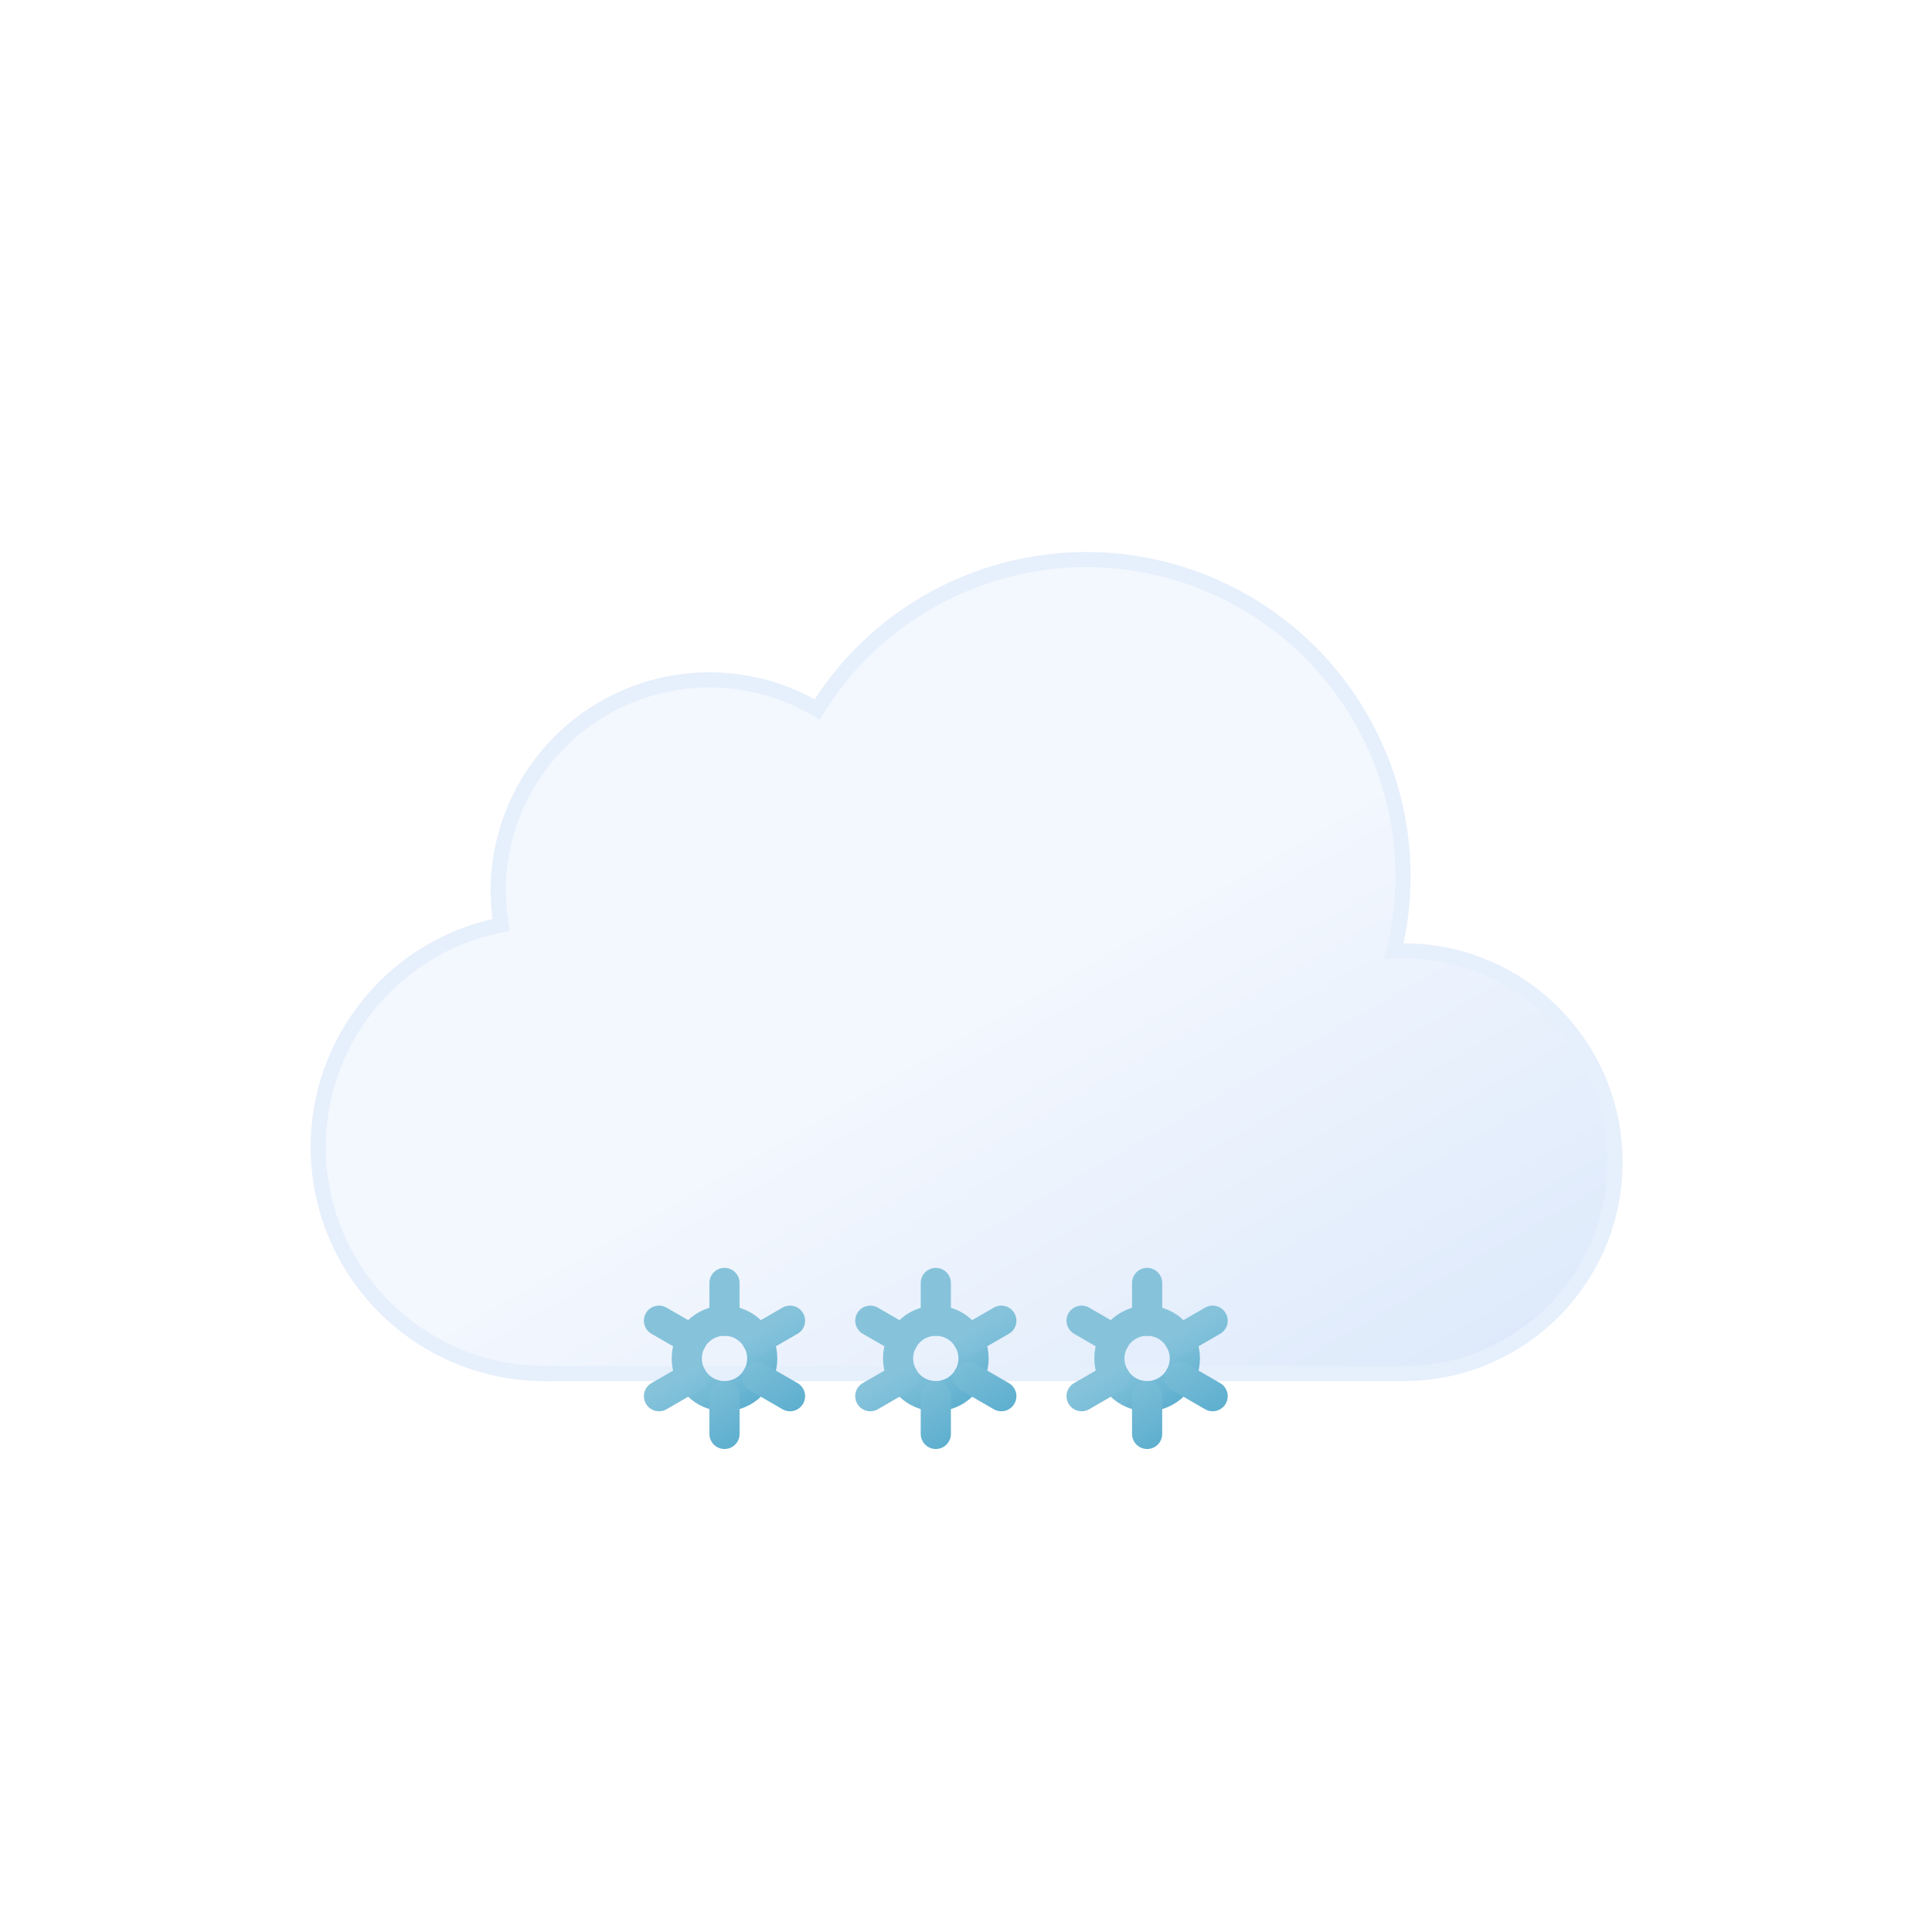
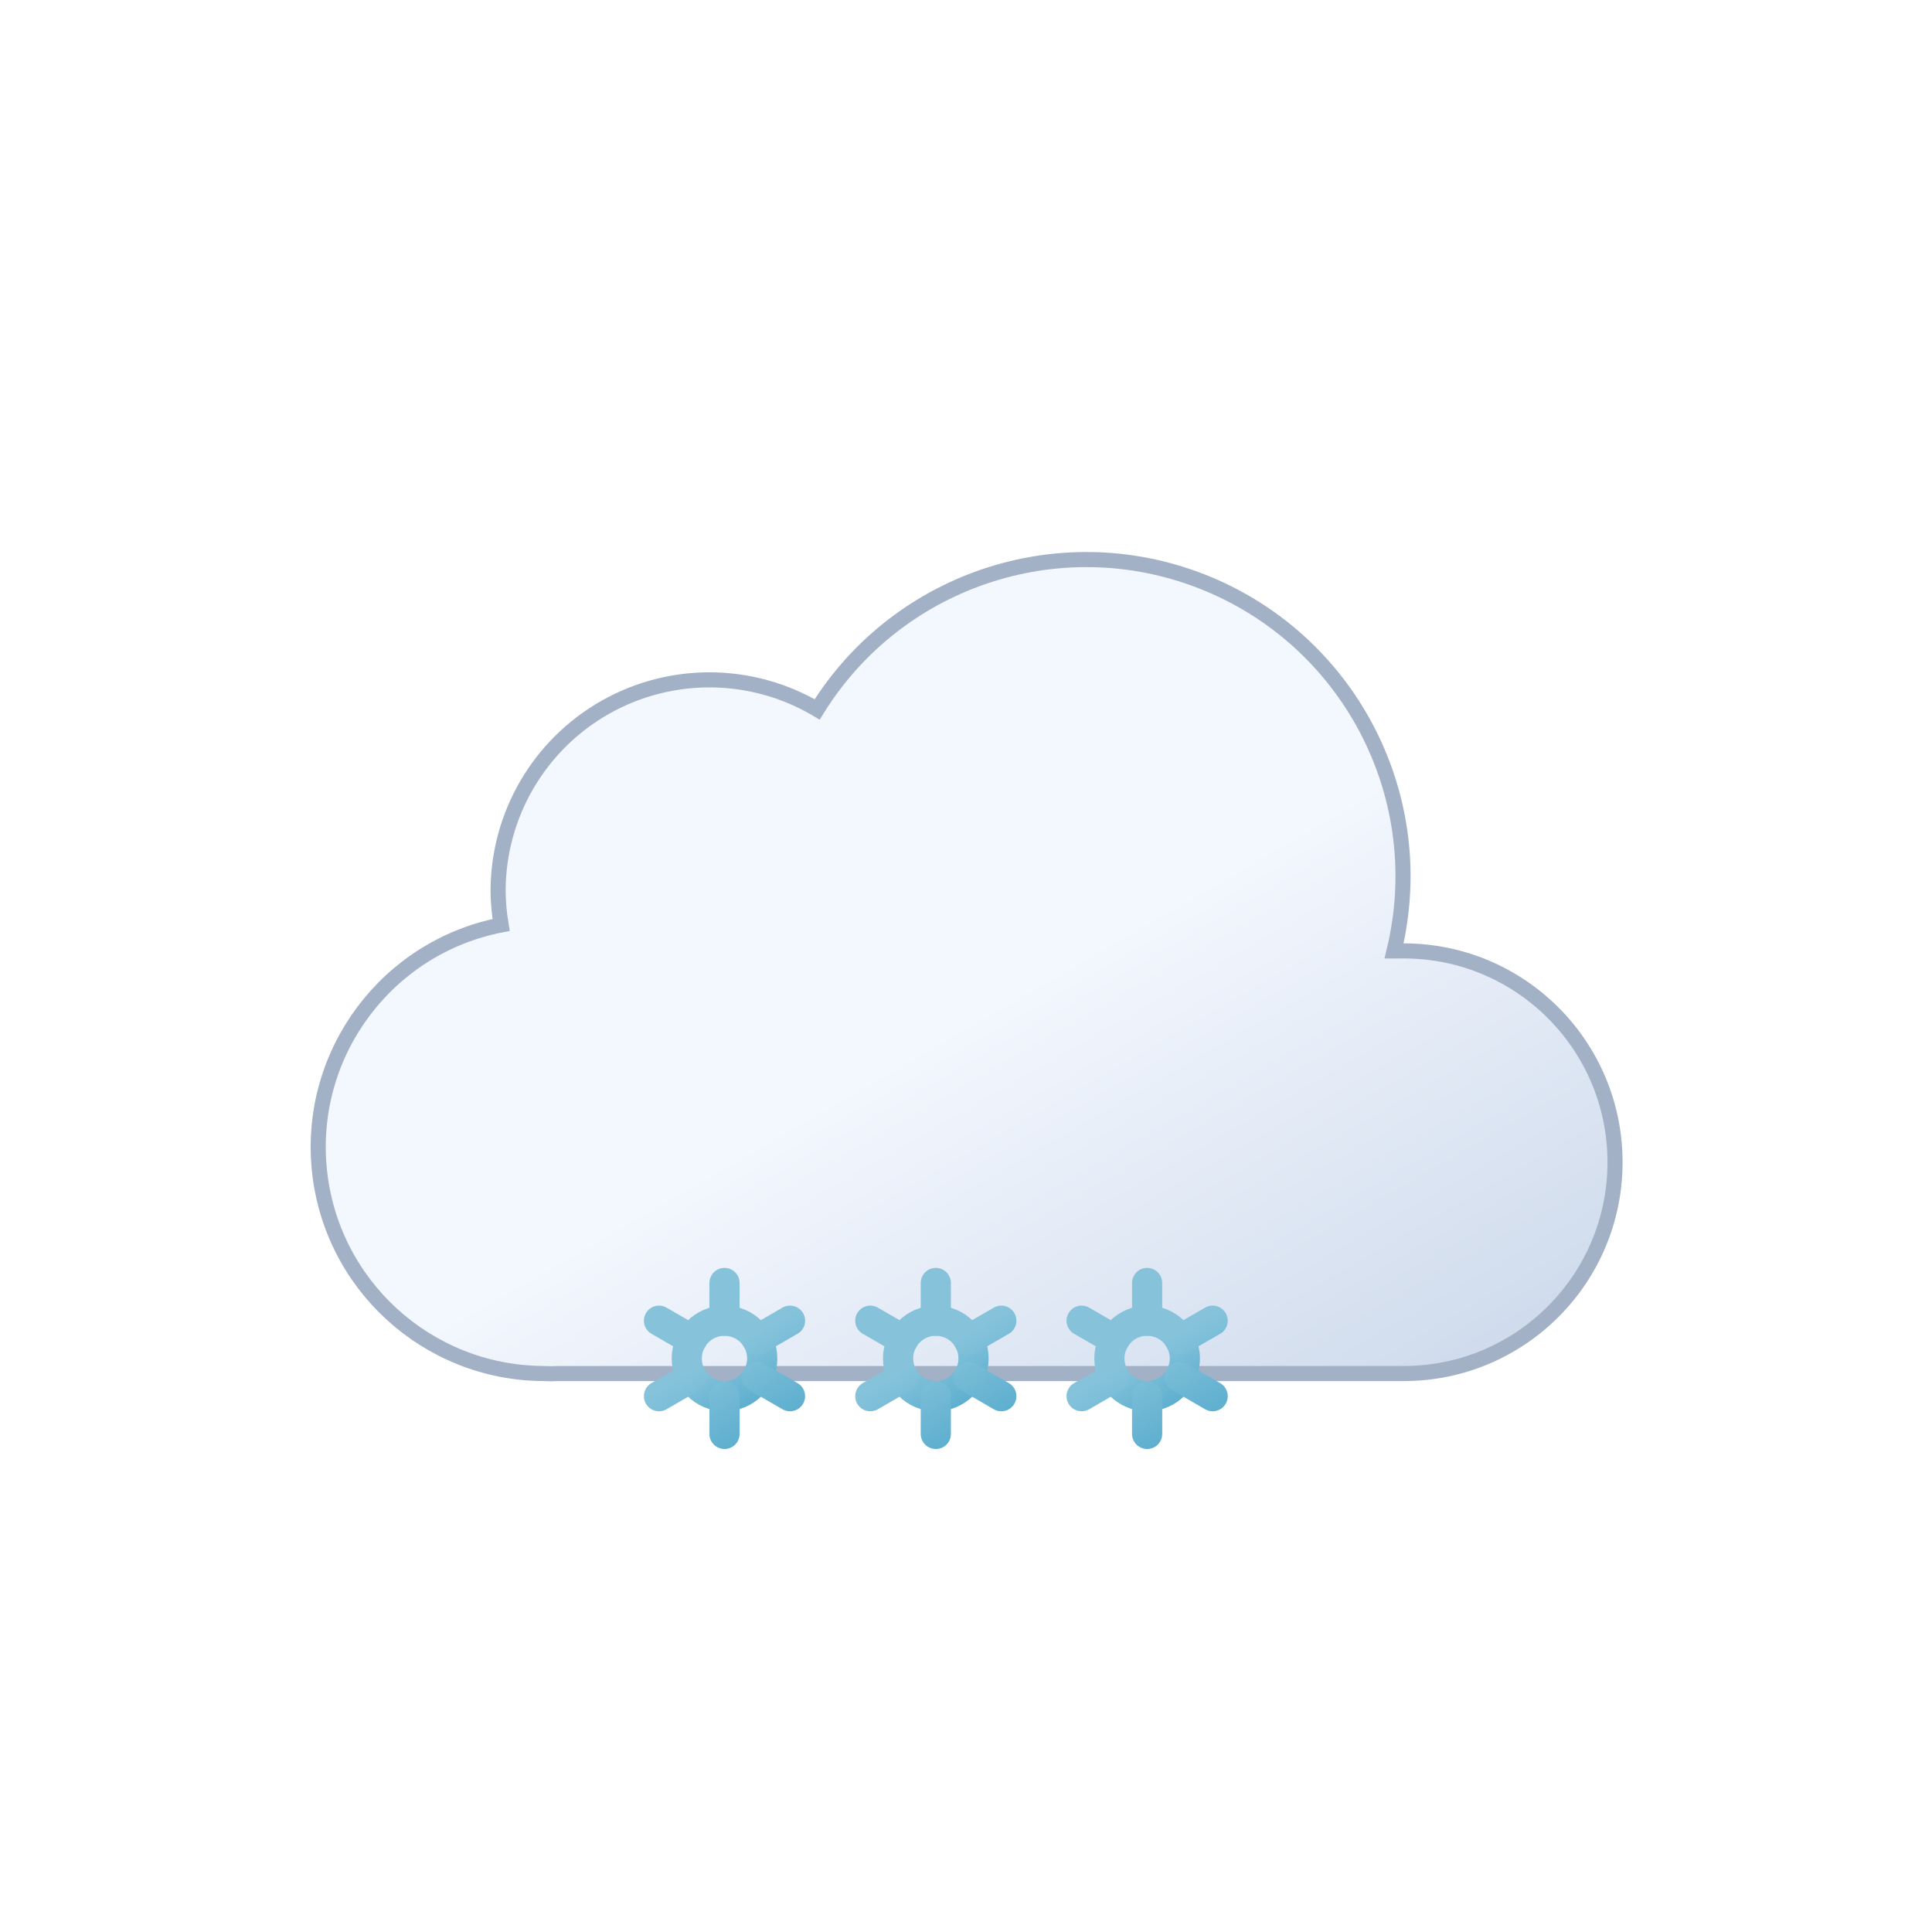
<svg xmlns="http://www.w3.org/2000/svg" xmlns:xlink="http://www.w3.org/1999/xlink" viewBox="0 0 64 64">
  <defs>
    <linearGradient id="b" x1="22.56" x2="39.2" y1="21.96" y2="50.8" gradientUnits="userSpaceOnUse">
      <stop offset="0" stop-color="#f3f7fe" />
      <stop offset=".45" stop-color="#f3f7fe" />
-       <stop offset="1" stop-color="#deeafb" />
+       <stop offset="1" stop-color="#cfdbec" />
    </linearGradient>
    <linearGradient id="a" x1="30.12" x2="31.88" y1="43.48" y2="46.52" gradientUnits="userSpaceOnUse">
      <stop offset="0" stop-color="#86c3db" />
      <stop offset=".45" stop-color="#86c3db" />
      <stop offset="1" stop-color="#5eafcf" />
    </linearGradient>
    <linearGradient id="c" x1="29.67" x2="32.33" y1="42.69" y2="47.31" xlink:href="#a" />
    <linearGradient id="d" x1="23.12" x2="24.88" y1="43.48" y2="46.52" xlink:href="#a" />
    <linearGradient id="e" x1="22.67" x2="25.33" y1="42.69" y2="47.31" xlink:href="#a" />
    <linearGradient id="f" x1="37.12" x2="38.88" y1="43.48" y2="46.52" xlink:href="#a" />
    <linearGradient id="g" x1="36.67" x2="39.33" y1="42.69" y2="47.31" xlink:href="#a" />
  </defs>
-   <path fill="url(#b)" stroke="#e6effc" stroke-miterlimit="10" stroke-width=".5" d="M46.5 31.5h-.32a10.49 10.49 0 00-19.11-8 7 7 0 00-10.57 6 7.21 7.21 0 00.1 1.14A7.5 7.5 0 0018 45.5a4.19 4.19 0 00.5 0v0h28a7 7 0 000-14z" />
+   <path fill="url(#b)" stroke="#a3b1c6" stroke-miterlimit="10" stroke-width=".5" d="M46.5 31.5h-.32a10.49 10.49 0 00-19.11-8 7 7 0 00-10.57 6 7.21 7.21 0 00.1 1.14A7.5 7.5 0 0018 45.5a4.19 4.19 0 00.5 0v0h28a7 7 0 000-14z" />
  <g>
    <circle cx="31" cy="45" r="1.25" fill="none" stroke="url(#a)" stroke-miterlimit="10" />
    <path fill="none" stroke="url(#c)" stroke-linecap="round" stroke-miterlimit="10" d="M33.17 46.25l-1.09-.63m-2.16-1.24l-1.09-.63M31 42.5v1.25m0 3.75v-1.25m-1.08-.63l-1.09.63m4.34-2.5l-1.09.63" />
    <animateTransform additive="sum" attributeName="transform" dur="4s" repeatCount="indefinite" type="translate" values="-1 -6; 1 12" />
    <animateTransform additive="sum" attributeName="transform" dur="9s" repeatCount="indefinite" type="rotate" values="0 31 45; 360 31 45" />
    <animate attributeName="opacity" dur="4s" repeatCount="indefinite" values="0;1;1;1;0" />
  </g>
  <g>
    <circle cx="24" cy="45" r="1.25" fill="none" stroke="url(#d)" stroke-miterlimit="10" />
    <path fill="none" stroke="url(#e)" stroke-linecap="round" stroke-miterlimit="10" d="M26.17 46.25l-1.09-.63m-2.16-1.24l-1.09-.63M24 42.5v1.25m0 3.75v-1.25m-1.08-.63l-1.09.63m4.34-2.5l-1.09.63" />
    <animateTransform additive="sum" attributeName="transform" begin="-2s" dur="4s" repeatCount="indefinite" type="translate" values="1 -6; -1 12" />
    <animateTransform additive="sum" attributeName="transform" dur="9s" repeatCount="indefinite" type="rotate" values="0 24 45; 360 24 45" />
    <animate attributeName="opacity" begin="-2s" dur="4s" repeatCount="indefinite" values="0;1;1;1;0" />
  </g>
  <g>
    <circle cx="38" cy="45" r="1.25" fill="none" stroke="url(#f)" stroke-miterlimit="10" />
    <path fill="none" stroke="url(#g)" stroke-linecap="round" stroke-miterlimit="10" d="M40.17 46.25l-1.09-.63m-2.16-1.24l-1.09-.63M38 42.5v1.25m0 3.75v-1.25m-1.08-.63l-1.09.63m4.34-2.5l-1.09.63" />
    <animateTransform additive="sum" attributeName="transform" begin="-1s" dur="4s" repeatCount="indefinite" type="translate" values="1 -6; -1 12" />
    <animateTransform additive="sum" attributeName="transform" dur="9s" repeatCount="indefinite" type="rotate" values="0 38 45; 360 38 45" />
    <animate attributeName="opacity" begin="-1s" dur="4s" repeatCount="indefinite" values="0;1;1;1;0" />
  </g>
</svg>
